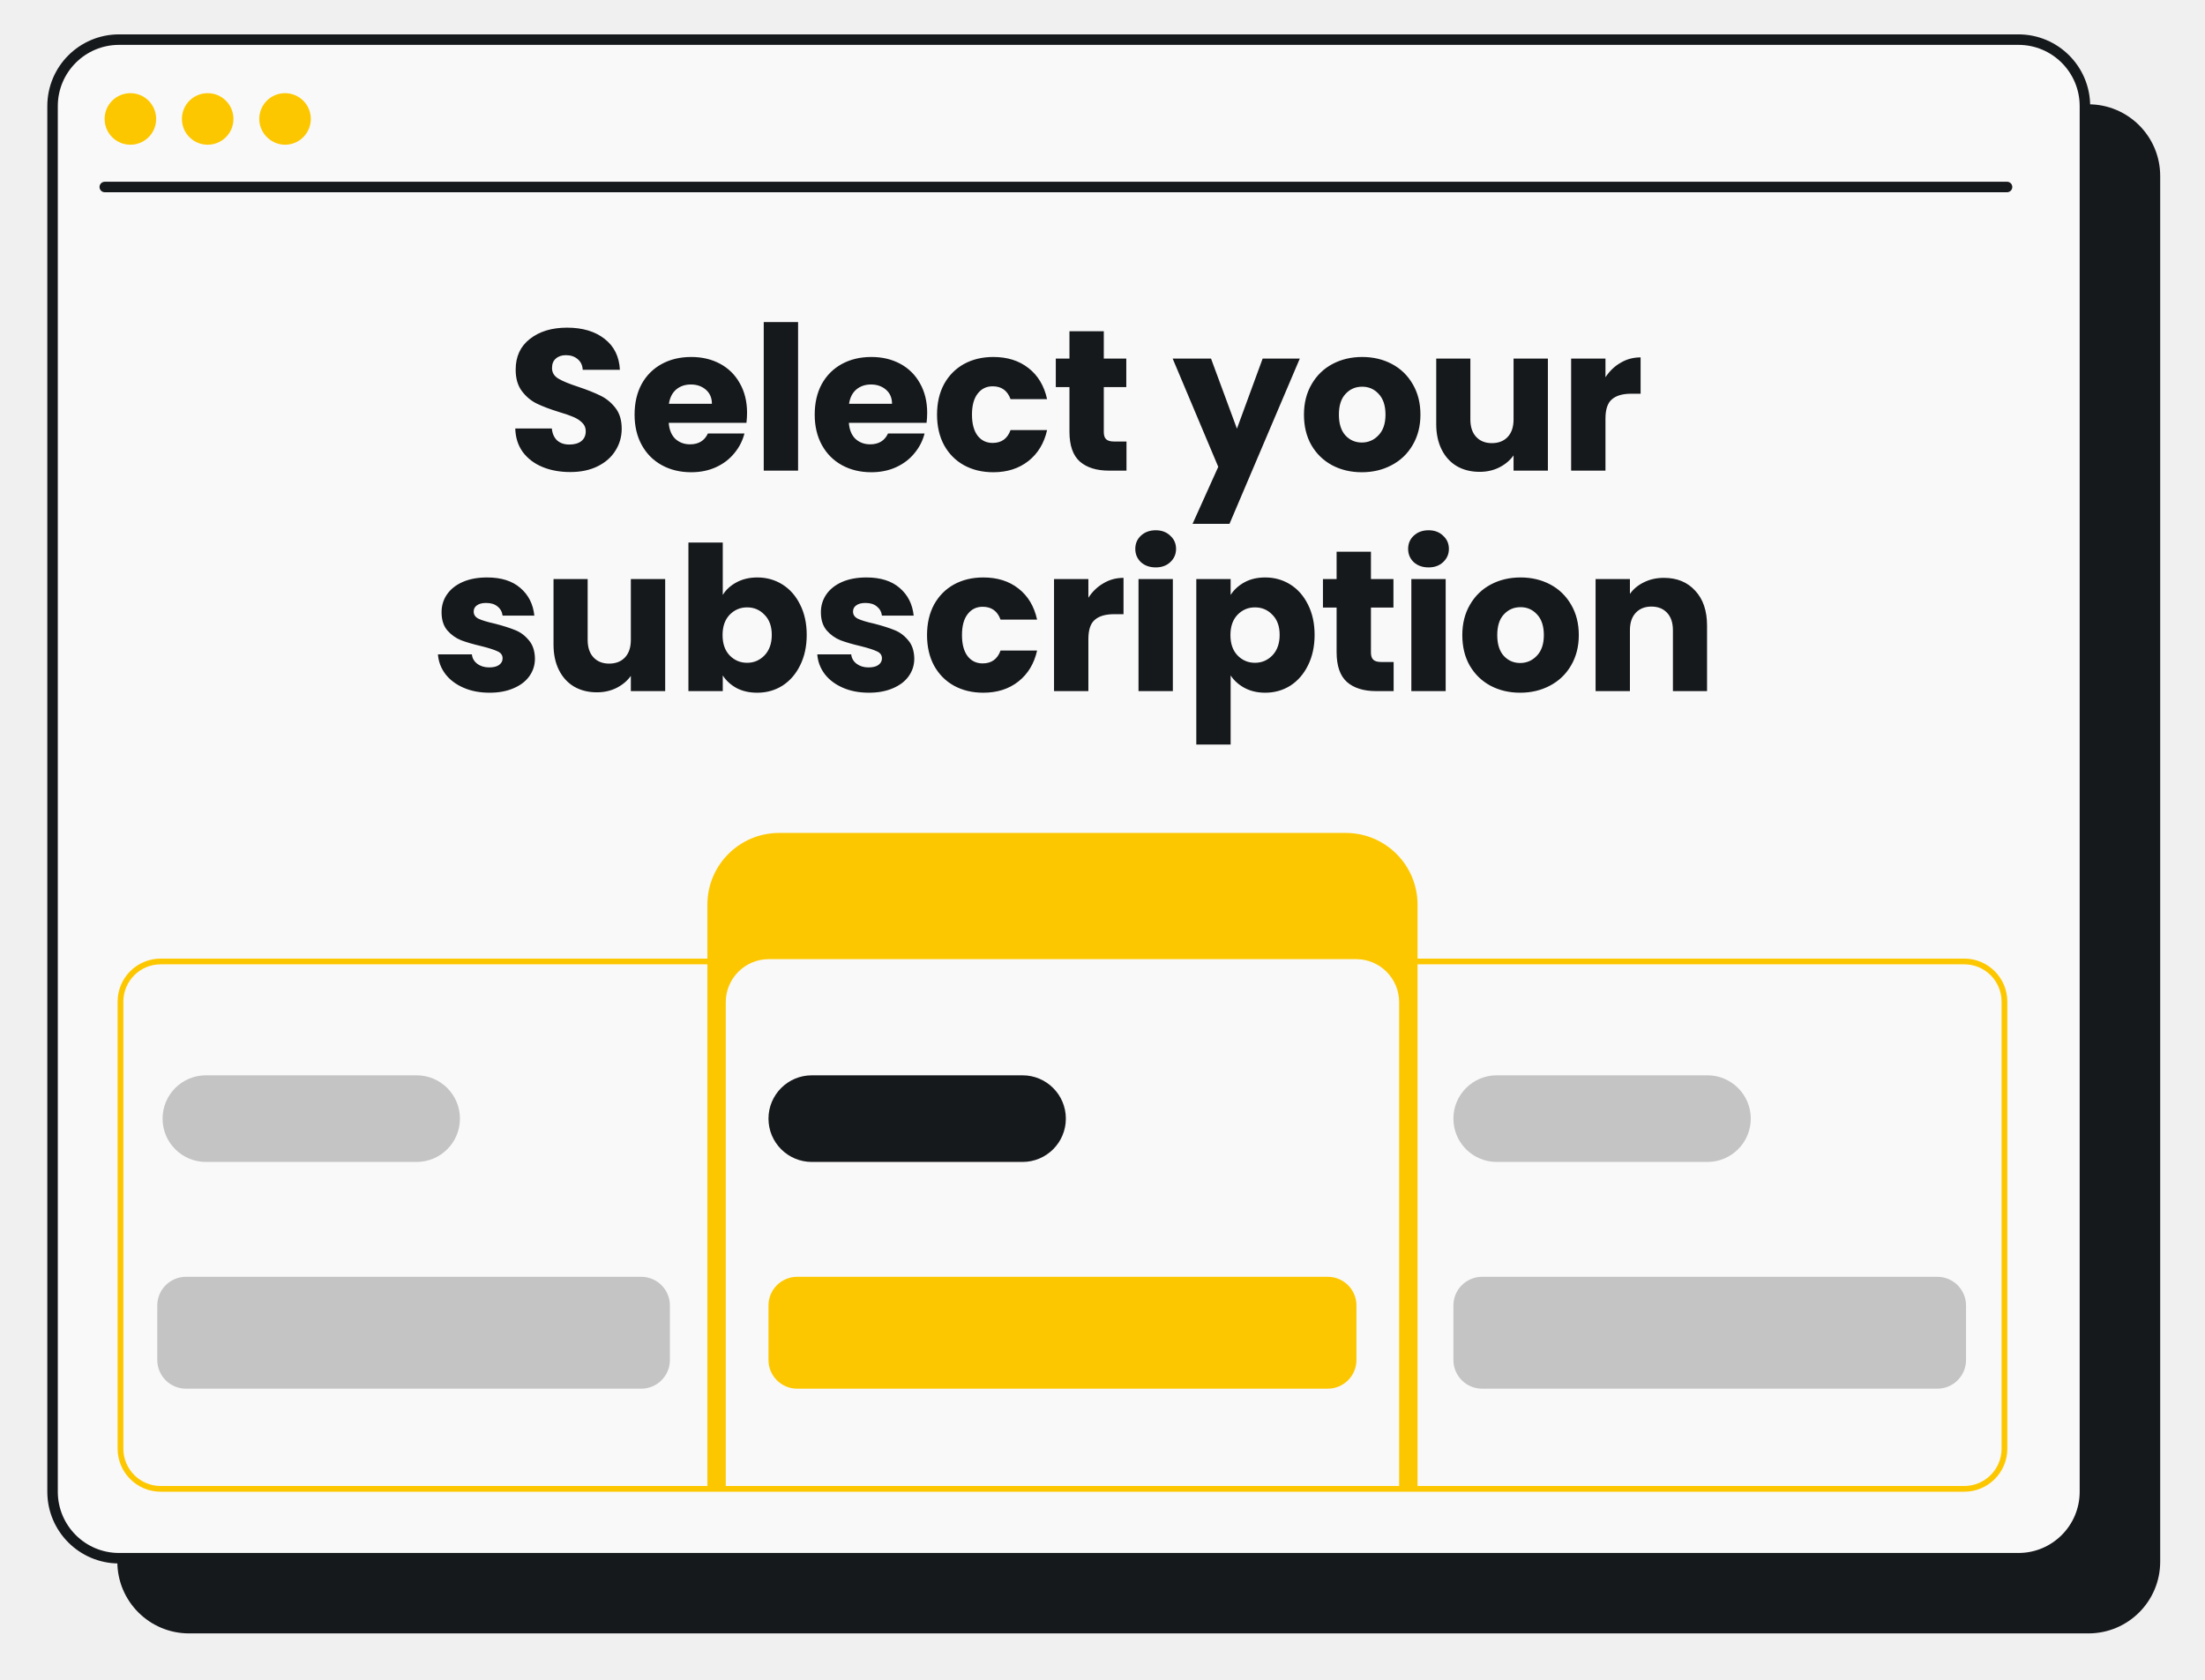
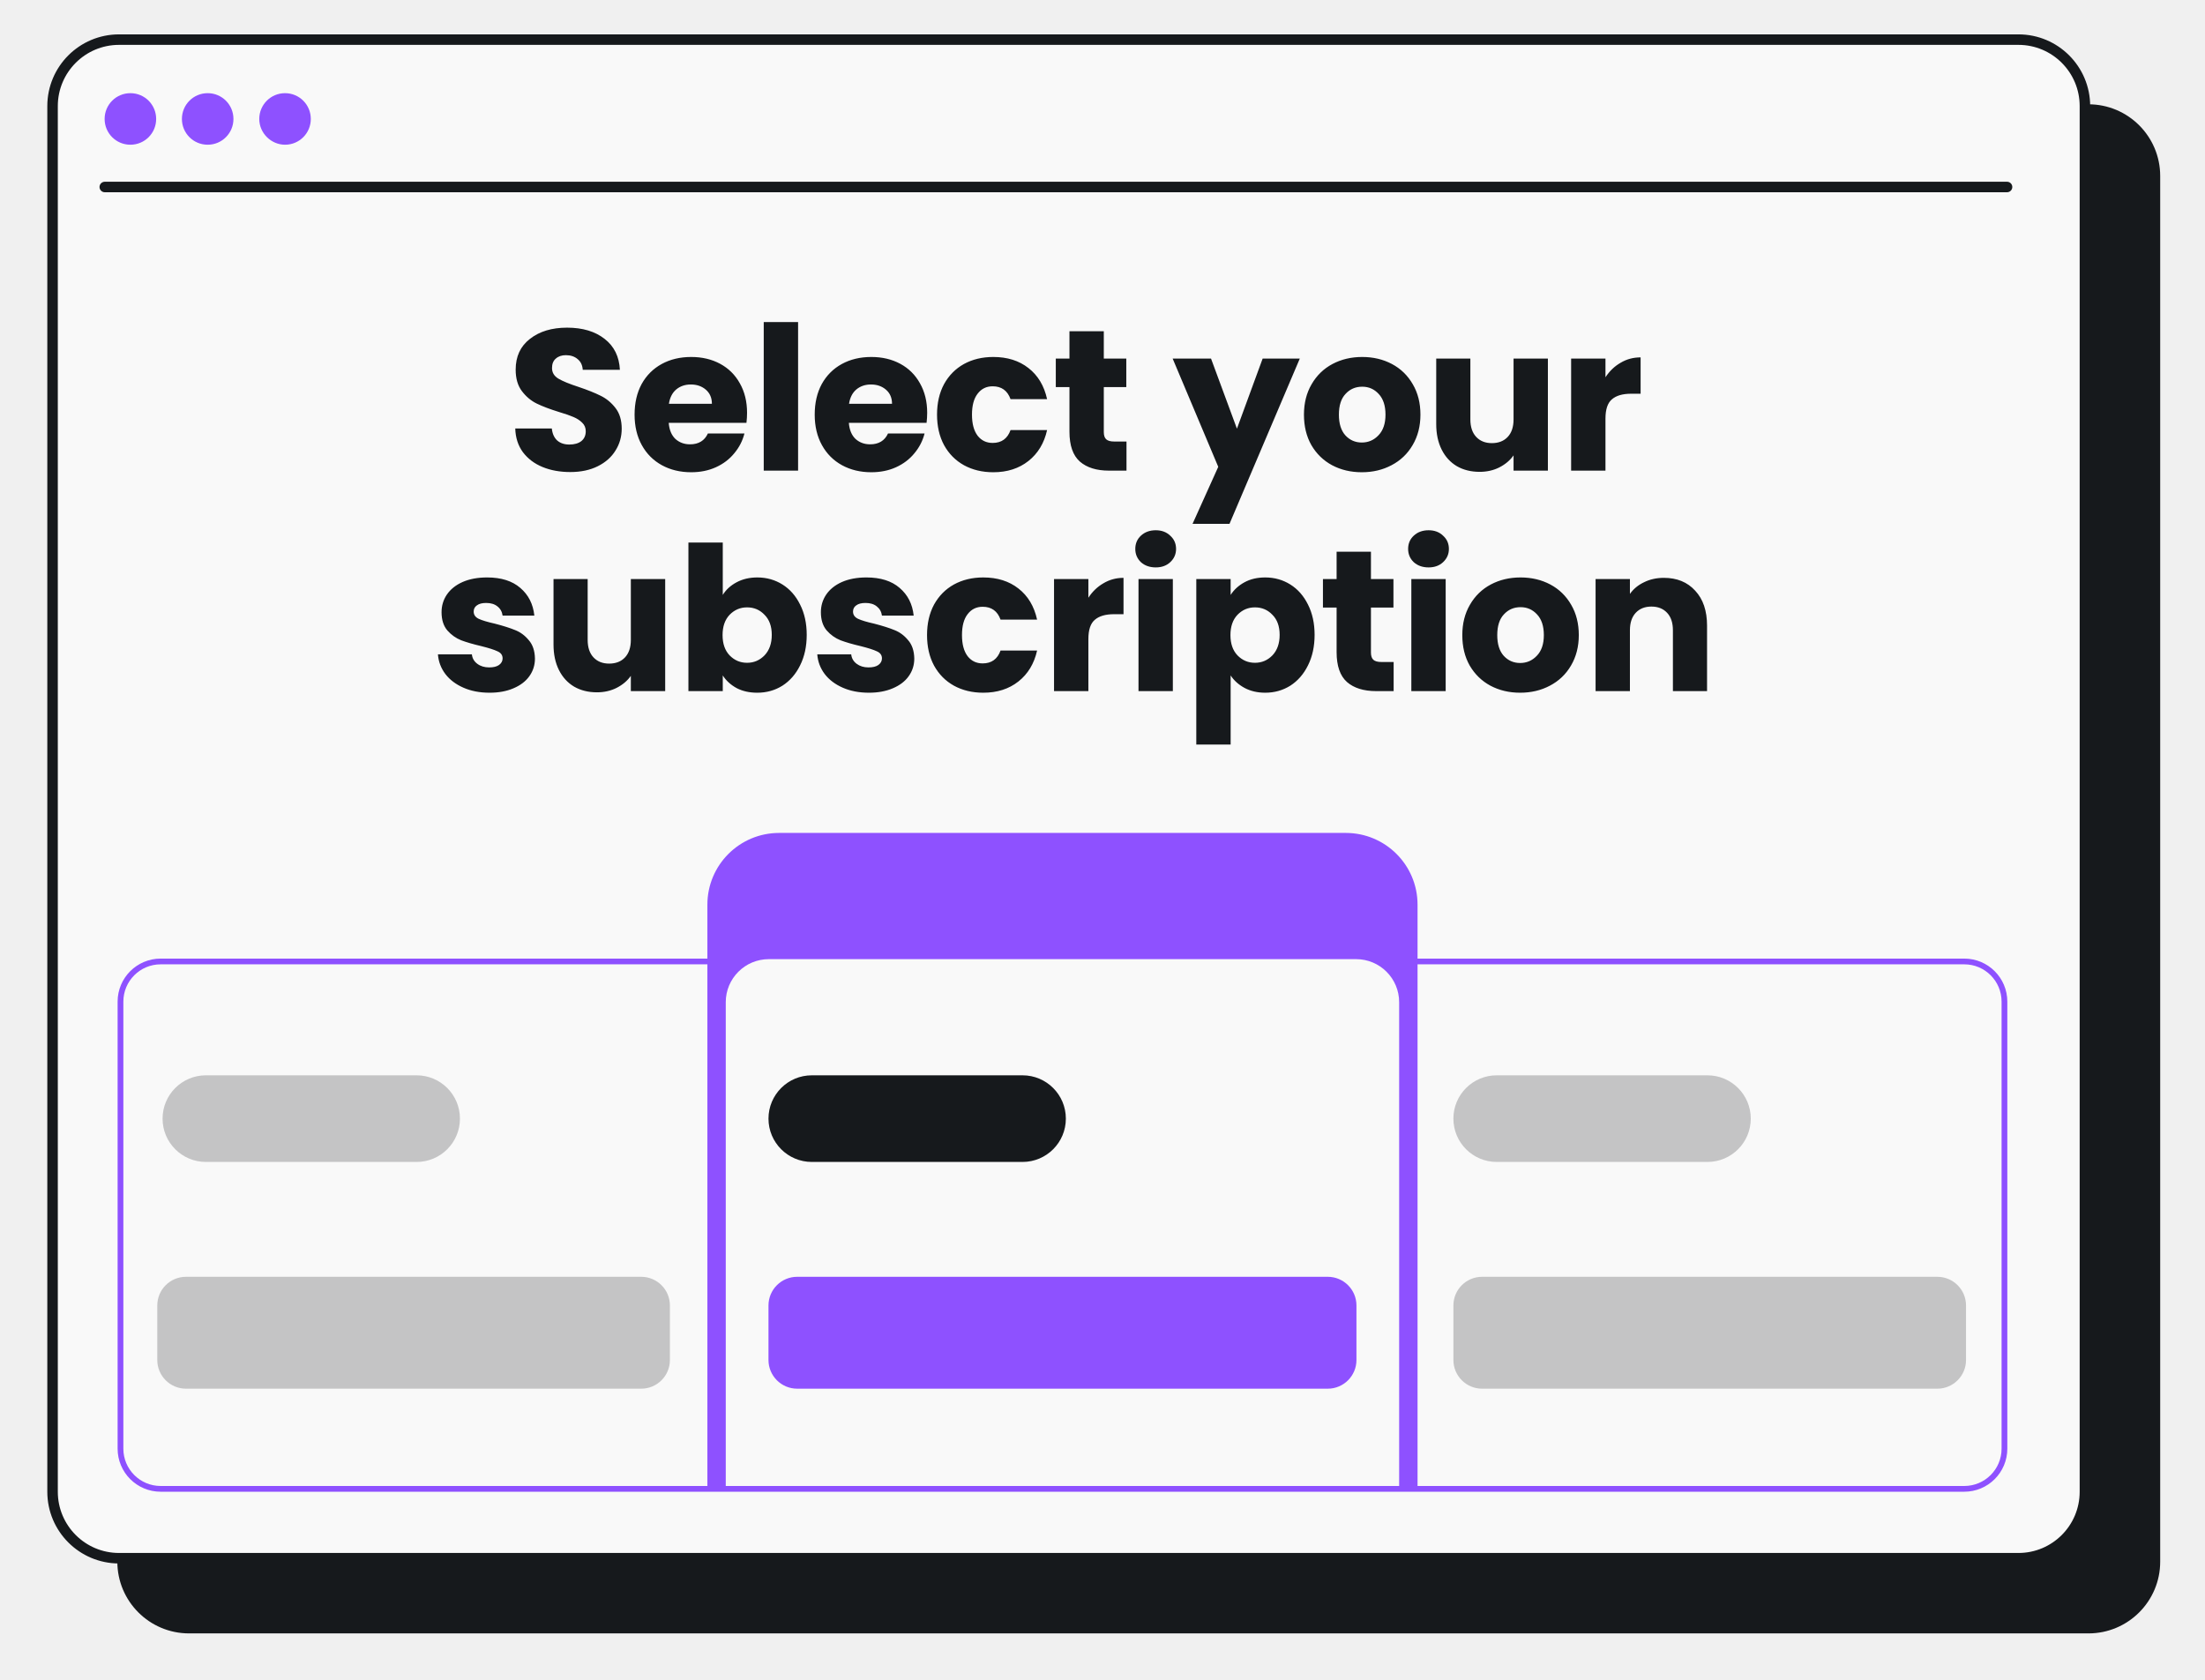
<svg xmlns="http://www.w3.org/2000/svg" width="210" height="160" viewBox="0 0 210 160" fill="none">
  <g clip-path="url(#clip0_3062_1067)">
    <rect x="11.175" y="9.935" width="194.558" height="145.646" rx="6.831" fill="#16191C" />
    <rect x="5.006" y="3.774" width="193.558" height="144.646" rx="6.331" fill="#F9F9F9" stroke="#16191C" />
-     <path d="M12.418 13.785C13.777 13.785 14.873 12.689 14.873 11.33C14.873 9.97 13.777 8.874 12.418 8.874C11.06 8.874 9.964 9.97 9.964 11.33C9.964 12.689 11.06 13.785 12.418 13.785Z" fill="#fdc700" />
-     <path d="M19.779 13.785C21.137 13.785 22.233 12.689 22.233 11.33C22.233 9.97 21.137 8.874 19.779 8.874C18.42 8.874 17.325 9.97 17.325 11.33C17.325 12.689 18.42 13.785 19.779 13.785Z" fill="#fdc700" />
-     <path d="M27.146 13.785C28.505 13.785 29.6 12.689 29.6 11.33C29.6 9.97 28.505 8.874 27.146 8.874C25.787 8.874 24.692 9.97 24.692 11.33C24.692 12.689 25.831 13.785 27.146 13.785Z" fill="#fdc700" />
+     <path d="M12.418 13.785C13.777 13.785 14.873 12.689 14.873 11.33C14.873 9.97 13.777 8.874 12.418 8.874C11.06 8.874 9.964 9.97 9.964 11.33C9.964 12.689 11.06 13.785 12.418 13.785Z" fill="#8e51ff" />
+     <path d="M19.779 13.785C21.137 13.785 22.233 12.689 22.233 11.33C22.233 9.97 21.137 8.874 19.779 8.874C18.42 8.874 17.325 9.97 17.325 11.33C17.325 12.689 18.42 13.785 19.779 13.785Z" fill="#8e51ff" />
+     <path d="M27.146 13.785C28.505 13.785 29.6 12.689 29.6 11.33C29.6 9.97 28.505 8.874 27.146 8.874C25.787 8.874 24.692 9.97 24.692 11.33C24.692 12.689 25.831 13.785 27.146 13.785Z" fill="#8e51ff" />
    <path d="M54.314 44.962C53.332 44.962 52.452 44.803 51.674 44.484C50.896 44.165 50.271 43.693 49.799 43.069C49.34 42.444 49.098 41.691 49.072 40.811H52.554C52.605 41.309 52.777 41.691 53.07 41.959C53.364 42.214 53.746 42.342 54.218 42.342C54.703 42.342 55.085 42.233 55.366 42.017C55.646 41.787 55.786 41.474 55.786 41.079C55.786 40.748 55.672 40.474 55.442 40.257C55.225 40.04 54.951 39.861 54.62 39.721C54.301 39.581 53.842 39.422 53.242 39.243C52.375 38.975 51.668 38.707 51.119 38.44C50.571 38.172 50.099 37.776 49.704 37.254C49.309 36.731 49.111 36.049 49.111 35.207C49.111 33.957 49.563 32.982 50.469 32.28C51.374 31.566 52.554 31.209 54.008 31.209C55.487 31.209 56.679 31.566 57.584 32.28C58.49 32.982 58.974 33.964 59.038 35.226H55.499C55.474 34.792 55.315 34.455 55.021 34.212C54.728 33.957 54.352 33.83 53.893 33.83C53.498 33.83 53.179 33.938 52.936 34.155C52.694 34.359 52.573 34.659 52.573 35.054C52.573 35.487 52.777 35.825 53.185 36.068C53.593 36.31 54.231 36.571 55.098 36.852C55.965 37.145 56.666 37.426 57.202 37.694C57.75 37.961 58.222 38.35 58.617 38.86C59.013 39.37 59.21 40.027 59.21 40.831C59.21 41.596 59.013 42.291 58.617 42.916C58.235 43.54 57.674 44.038 56.934 44.407C56.194 44.777 55.321 44.962 54.314 44.962ZM71.148 39.319C71.148 39.626 71.129 39.944 71.091 40.276H63.688C63.739 40.939 63.95 41.449 64.319 41.806C64.702 42.15 65.167 42.322 65.716 42.322C66.532 42.322 67.099 41.978 67.418 41.29H70.899C70.721 41.991 70.396 42.622 69.924 43.183C69.465 43.744 68.885 44.184 68.183 44.503C67.482 44.822 66.698 44.981 65.83 44.981C64.785 44.981 63.854 44.758 63.038 44.312C62.222 43.865 61.584 43.228 61.125 42.399C60.666 41.57 60.436 40.601 60.436 39.492C60.436 38.382 60.659 37.413 61.106 36.584C61.565 35.755 62.202 35.118 63.019 34.671C63.835 34.225 64.772 34.002 65.83 34.002C66.863 34.002 67.781 34.219 68.585 34.652C69.388 35.086 70.013 35.704 70.459 36.508C70.918 37.311 71.148 38.248 71.148 39.319ZM67.8 38.459C67.8 37.898 67.609 37.451 67.227 37.12C66.844 36.788 66.366 36.622 65.792 36.622C65.244 36.622 64.778 36.782 64.396 37.101C64.026 37.419 63.796 37.872 63.707 38.459H67.8ZM76.008 30.674V44.828H72.737V30.674H76.008ZM88.303 39.319C88.303 39.626 88.284 39.944 88.245 40.276H80.843C80.894 40.939 81.104 41.449 81.474 41.806C81.857 42.15 82.322 42.322 82.87 42.322C83.686 42.322 84.254 41.978 84.573 41.29H88.054C87.876 41.991 87.55 42.622 87.079 43.183C86.62 43.744 86.039 44.184 85.338 44.503C84.637 44.822 83.852 44.981 82.985 44.981C81.939 44.981 81.009 44.758 80.192 44.312C79.376 43.865 78.739 43.228 78.28 42.399C77.821 41.57 77.591 40.601 77.591 39.492C77.591 38.382 77.814 37.413 78.261 36.584C78.72 35.755 79.357 35.118 80.173 34.671C80.99 34.225 81.927 34.002 82.985 34.002C84.018 34.002 84.936 34.219 85.74 34.652C86.543 35.086 87.168 35.704 87.614 36.508C88.073 37.311 88.303 38.248 88.303 39.319ZM84.955 38.459C84.955 37.898 84.764 37.451 84.382 37.12C83.999 36.788 83.521 36.622 82.947 36.622C82.399 36.622 81.933 36.782 81.551 37.101C81.181 37.419 80.951 37.872 80.862 38.459H84.955ZM89.241 39.492C89.241 38.382 89.465 37.413 89.911 36.584C90.37 35.755 91.001 35.118 91.805 34.671C92.621 34.225 93.552 34.002 94.597 34.002C95.936 34.002 97.052 34.353 97.945 35.054C98.85 35.755 99.443 36.744 99.723 38.019H96.242C95.949 37.203 95.381 36.795 94.54 36.795C93.94 36.795 93.462 37.031 93.105 37.502C92.748 37.961 92.57 38.624 92.57 39.492C92.57 40.359 92.748 41.028 93.105 41.5C93.462 41.959 93.94 42.189 94.54 42.189C95.381 42.189 95.949 41.781 96.242 40.965H99.723C99.443 42.214 98.85 43.196 97.945 43.91C97.039 44.624 95.923 44.981 94.597 44.981C93.552 44.981 92.621 44.758 91.805 44.312C91.001 43.865 90.37 43.228 89.911 42.399C89.465 41.57 89.241 40.601 89.241 39.492ZM107.285 42.055V44.828H105.621C104.435 44.828 103.511 44.541 102.848 43.968C102.184 43.381 101.853 42.431 101.853 41.117V36.871H100.552V34.155H101.853V31.553H105.124V34.155H107.266V36.871H105.124V41.156C105.124 41.474 105.2 41.704 105.353 41.844C105.506 41.985 105.761 42.055 106.118 42.055H107.285ZM123.79 34.155L117.095 49.897H113.576L116.024 44.465L111.682 34.155H115.336L117.803 40.831L120.252 34.155H123.79ZM129.695 44.981C128.649 44.981 127.706 44.758 126.864 44.312C126.035 43.865 125.378 43.228 124.894 42.399C124.422 41.57 124.186 40.601 124.186 39.492C124.186 38.395 124.428 37.432 124.913 36.603C125.398 35.762 126.061 35.118 126.902 34.671C127.744 34.225 128.688 34.002 129.733 34.002C130.779 34.002 131.722 34.225 132.564 34.671C133.406 35.118 134.069 35.762 134.553 36.603C135.038 37.432 135.28 38.395 135.28 39.492C135.28 40.588 135.032 41.557 134.534 42.399C134.05 43.228 133.38 43.865 132.526 44.312C131.684 44.758 130.741 44.981 129.695 44.981ZM129.695 42.15C130.32 42.15 130.849 41.921 131.283 41.462C131.729 41.003 131.952 40.346 131.952 39.492C131.952 38.637 131.735 37.98 131.302 37.521C130.881 37.062 130.358 36.833 129.733 36.833C129.096 36.833 128.566 37.062 128.146 37.521C127.725 37.968 127.514 38.624 127.514 39.492C127.514 40.346 127.718 41.003 128.126 41.462C128.547 41.921 129.07 42.15 129.695 42.15ZM147.418 34.155V44.828H144.148V43.375C143.816 43.846 143.363 44.229 142.789 44.522C142.228 44.803 141.604 44.943 140.915 44.943C140.099 44.943 139.378 44.764 138.753 44.407C138.129 44.038 137.644 43.508 137.3 42.82C136.955 42.131 136.783 41.322 136.783 40.391V34.155H140.035V39.951C140.035 40.665 140.22 41.219 140.59 41.615C140.96 42.01 141.457 42.208 142.082 42.208C142.719 42.208 143.223 42.01 143.593 41.615C143.963 41.219 144.148 40.665 144.148 39.951V34.155H147.418ZM152.902 35.934C153.285 35.347 153.763 34.888 154.337 34.557C154.911 34.212 155.548 34.04 156.249 34.04V37.502H155.35C154.534 37.502 153.922 37.681 153.514 38.038C153.106 38.382 152.902 38.994 152.902 39.874V44.828H149.631V34.155H152.902V35.934ZM46.624 65.981C45.693 65.981 44.864 65.822 44.138 65.503C43.411 65.184 42.837 64.751 42.416 64.202C41.995 63.641 41.759 63.017 41.708 62.328H44.941C44.979 62.698 45.151 62.997 45.457 63.227C45.763 63.456 46.14 63.571 46.586 63.571C46.994 63.571 47.306 63.495 47.523 63.342C47.753 63.176 47.867 62.965 47.867 62.711C47.867 62.404 47.708 62.181 47.389 62.041C47.071 61.888 46.554 61.722 45.84 61.544C45.075 61.365 44.437 61.18 43.927 60.989C43.417 60.785 42.977 60.472 42.607 60.052C42.237 59.618 42.053 59.038 42.053 58.311C42.053 57.699 42.218 57.144 42.55 56.647C42.894 56.137 43.392 55.735 44.042 55.442C44.705 55.148 45.489 55.002 46.395 55.002C47.734 55.002 48.786 55.334 49.551 55.997C50.329 56.66 50.775 57.539 50.89 58.636H47.867C47.816 58.266 47.651 57.973 47.37 57.756C47.102 57.539 46.745 57.431 46.299 57.431C45.916 57.431 45.623 57.508 45.419 57.661C45.215 57.801 45.113 57.999 45.113 58.254C45.113 58.56 45.273 58.789 45.591 58.942C45.923 59.095 46.433 59.248 47.121 59.401C47.912 59.605 48.556 59.809 49.053 60.013C49.551 60.205 49.984 60.523 50.354 60.97C50.737 61.403 50.934 61.99 50.947 62.73C50.947 63.354 50.769 63.916 50.411 64.413C50.067 64.897 49.563 65.28 48.9 65.561C48.25 65.841 47.491 65.981 46.624 65.981ZM63.351 55.155V65.828H60.08V64.375C59.749 64.846 59.296 65.229 58.722 65.522C58.161 65.803 57.536 65.943 56.848 65.943C56.031 65.943 55.311 65.764 54.686 65.407C54.061 65.038 53.577 64.508 53.232 63.82C52.888 63.131 52.716 62.322 52.716 61.391V55.155H55.968V60.951C55.968 61.665 56.153 62.219 56.522 62.615C56.892 63.01 57.389 63.208 58.014 63.208C58.652 63.208 59.156 63.01 59.526 62.615C59.895 62.219 60.08 61.665 60.08 60.951V55.155H63.351ZM68.835 56.666C69.141 56.169 69.581 55.767 70.155 55.461C70.728 55.155 71.385 55.002 72.125 55.002C73.005 55.002 73.802 55.225 74.516 55.671C75.23 56.118 75.791 56.755 76.199 57.584C76.62 58.413 76.83 59.376 76.83 60.472C76.83 61.569 76.62 62.538 76.199 63.38C75.791 64.209 75.23 64.853 74.516 65.312C73.802 65.758 73.005 65.981 72.125 65.981C71.372 65.981 70.716 65.835 70.155 65.541C69.594 65.235 69.154 64.834 68.835 64.336V65.828H65.564V51.674H68.835V56.666ZM73.502 60.472C73.502 59.656 73.272 59.019 72.813 58.56C72.367 58.088 71.812 57.852 71.149 57.852C70.499 57.852 69.944 58.088 69.485 58.56C69.039 59.032 68.816 59.675 68.816 60.492C68.816 61.308 69.039 61.952 69.485 62.423C69.944 62.895 70.499 63.131 71.149 63.131C71.8 63.131 72.354 62.895 72.813 62.423C73.272 61.939 73.502 61.289 73.502 60.472ZM82.752 65.981C81.821 65.981 80.992 65.822 80.265 65.503C79.538 65.184 78.964 64.751 78.543 64.202C78.123 63.641 77.887 63.017 77.836 62.328H81.068C81.107 62.698 81.279 62.997 81.585 63.227C81.891 63.456 82.267 63.571 82.713 63.571C83.121 63.571 83.434 63.495 83.651 63.342C83.88 63.176 83.995 62.965 83.995 62.711C83.995 62.404 83.835 62.181 83.517 62.041C83.198 61.888 82.681 61.722 81.967 61.544C81.202 61.365 80.565 61.18 80.055 60.989C79.544 60.785 79.105 60.472 78.735 60.052C78.365 59.618 78.18 59.038 78.18 58.311C78.18 57.699 78.346 57.144 78.677 56.647C79.022 56.137 79.519 55.735 80.169 55.442C80.832 55.148 81.617 55.002 82.522 55.002C83.861 55.002 84.913 55.334 85.678 55.997C86.456 56.66 86.902 57.539 87.017 58.636H83.995C83.944 58.266 83.778 57.973 83.498 57.756C83.23 57.539 82.873 57.431 82.426 57.431C82.044 57.431 81.751 57.508 81.547 57.661C81.343 57.801 81.24 57.999 81.24 58.254C81.24 58.56 81.4 58.789 81.719 58.942C82.05 59.095 82.56 59.248 83.249 59.401C84.04 59.605 84.683 59.809 85.181 60.013C85.678 60.205 86.112 60.523 86.482 60.97C86.864 61.403 87.062 61.99 87.075 62.73C87.075 63.354 86.896 63.916 86.539 64.413C86.195 64.897 85.691 65.28 85.028 65.561C84.377 65.841 83.619 65.981 82.752 65.981ZM88.289 60.492C88.289 59.382 88.512 58.413 88.958 57.584C89.417 56.755 90.048 56.118 90.852 55.671C91.668 55.225 92.599 55.002 93.644 55.002C94.983 55.002 96.099 55.353 96.992 56.054C97.897 56.755 98.49 57.744 98.771 59.019H95.29C94.996 58.203 94.429 57.795 93.587 57.795C92.988 57.795 92.51 58.031 92.153 58.502C91.796 58.961 91.617 59.624 91.617 60.492C91.617 61.359 91.796 62.028 92.153 62.5C92.51 62.959 92.988 63.189 93.587 63.189C94.429 63.189 94.996 62.781 95.29 61.965H98.771C98.49 63.214 97.897 64.196 96.992 64.91C96.087 65.624 94.971 65.981 93.644 65.981C92.599 65.981 91.668 65.758 90.852 65.312C90.048 64.865 89.417 64.228 88.958 63.399C88.512 62.57 88.289 61.601 88.289 60.492ZM103.655 56.934C104.037 56.347 104.515 55.888 105.089 55.557C105.663 55.212 106.301 55.04 107.002 55.04V58.502H106.103C105.287 58.502 104.675 58.681 104.267 59.038C103.859 59.382 103.655 59.994 103.655 60.874V65.828H100.384V55.155H103.655V56.934ZM110.074 54.045C109.5 54.045 109.028 53.88 108.658 53.548C108.301 53.204 108.123 52.783 108.123 52.286C108.123 51.776 108.301 51.355 108.658 51.023C109.028 50.679 109.5 50.507 110.074 50.507C110.635 50.507 111.094 50.679 111.451 51.023C111.821 51.355 112.006 51.776 112.006 52.286C112.006 52.783 111.821 53.204 111.451 53.548C111.094 53.88 110.635 54.045 110.074 54.045ZM111.7 55.155V65.828H108.429V55.155H111.7ZM117.204 56.666C117.523 56.169 117.963 55.767 118.524 55.461C119.085 55.155 119.742 55.002 120.494 55.002C121.374 55.002 122.171 55.225 122.885 55.671C123.599 56.118 124.16 56.755 124.569 57.584C124.989 58.413 125.2 59.376 125.2 60.472C125.2 61.569 124.989 62.538 124.569 63.38C124.16 64.209 123.599 64.853 122.885 65.312C122.171 65.758 121.374 65.981 120.494 65.981C119.755 65.981 119.098 65.828 118.524 65.522C117.963 65.216 117.523 64.821 117.204 64.336V70.916H113.933V55.155H117.204V56.666ZM121.871 60.472C121.871 59.656 121.642 59.019 121.183 58.56C120.737 58.088 120.182 57.852 119.519 57.852C118.868 57.852 118.314 58.088 117.855 58.56C117.408 59.032 117.185 59.675 117.185 60.492C117.185 61.308 117.408 61.952 117.855 62.423C118.314 62.895 118.868 63.131 119.519 63.131C120.169 63.131 120.724 62.895 121.183 62.423C121.642 61.939 121.871 61.289 121.871 60.472ZM132.728 63.055V65.828H131.064C129.878 65.828 128.953 65.541 128.29 64.968C127.627 64.381 127.296 63.431 127.296 62.117V57.871H125.995V55.155H127.296V52.553H130.566V55.155H132.709V57.871H130.566V62.156C130.566 62.474 130.643 62.704 130.796 62.844C130.949 62.985 131.204 63.055 131.561 63.055H132.728ZM136.058 54.045C135.484 54.045 135.013 53.88 134.643 53.548C134.286 53.204 134.107 52.783 134.107 52.286C134.107 51.776 134.286 51.355 134.643 51.023C135.013 50.679 135.484 50.507 136.058 50.507C136.619 50.507 137.078 50.679 137.435 51.023C137.805 51.355 137.99 51.776 137.99 52.286C137.99 52.783 137.805 53.204 137.435 53.548C137.078 53.88 136.619 54.045 136.058 54.045ZM137.684 55.155V65.828H134.413V55.155H137.684ZM144.776 65.981C143.731 65.981 142.787 65.758 141.945 65.312C141.117 64.865 140.46 64.228 139.975 63.399C139.503 62.57 139.267 61.601 139.267 60.492C139.267 59.395 139.51 58.432 139.994 57.603C140.479 56.762 141.142 56.118 141.984 55.671C142.825 55.225 143.769 55.002 144.815 55.002C145.86 55.002 146.804 55.225 147.646 55.671C148.487 56.118 149.15 56.762 149.635 57.603C150.119 58.432 150.362 59.395 150.362 60.492C150.362 61.588 150.113 62.557 149.616 63.399C149.131 64.228 148.462 64.865 147.607 65.312C146.766 65.758 145.822 65.981 144.776 65.981ZM144.776 63.15C145.401 63.15 145.93 62.921 146.364 62.462C146.81 62.003 147.033 61.346 147.033 60.492C147.033 59.637 146.817 58.98 146.383 58.521C145.962 58.062 145.439 57.833 144.815 57.833C144.177 57.833 143.648 58.062 143.227 58.521C142.806 58.968 142.596 59.624 142.596 60.492C142.596 61.346 142.8 62.003 143.208 62.462C143.629 62.921 144.151 63.15 144.776 63.15ZM158.464 55.04C159.713 55.04 160.708 55.448 161.448 56.264C162.2 57.068 162.576 58.177 162.576 59.593V65.828H159.325V60.032C159.325 59.318 159.14 58.764 158.77 58.368C158.4 57.973 157.903 57.776 157.278 57.776C156.653 57.776 156.156 57.973 155.786 58.368C155.416 58.764 155.231 59.318 155.231 60.032V65.828H151.96V55.155H155.231V56.57C155.563 56.099 156.009 55.729 156.57 55.461C157.131 55.18 157.762 55.04 158.464 55.04Z" fill="#16191C" />
    <path d="M9.979 17.811H191.147" stroke="#16191C" stroke-linecap="round" />
-     <rect x="11.475" y="91.579" width="179.425" height="50.234" rx="3.826" fill="#F9F9F9" stroke="#fdc700" stroke-width="0.547" />
-     <path d="M67.37 86.169C67.37 82.396 70.428 79.337 74.201 79.337H128.172C131.945 79.337 135.004 82.396 135.004 86.169V141.54H67.37V86.169Z" fill="#fdc700" />
+     <rect x="11.475" y="91.579" width="179.425" height="50.234" rx="3.826" fill="#F9F9F9" stroke="#8e51ff" stroke-width="0.547" />
+     <path d="M67.37 86.169C67.37 82.396 70.428 79.337 74.201 79.337H128.172C131.945 79.337 135.004 82.396 135.004 86.169V141.54H67.37V86.169Z" fill="#8e51ff" />
    <path d="M69.12 95.458C69.12 93.195 70.955 91.359 73.219 91.359H129.155C131.418 91.359 133.253 93.195 133.253 95.458V141.54H69.12V95.458Z" fill="#F9F9F9" />
-     <rect x="73.189" y="121.615" width="55.997" height="10.657" rx="2.733" fill="#fdc700" />
+     <rect x="73.189" y="121.615" width="55.997" height="10.657" rx="2.733" fill="#8e51ff" />
    <rect x="14.979" y="121.615" width="48.822" height="10.657" rx="2.733" fill="#C4C4C5" />
    <rect x="138.419" y="121.615" width="48.822" height="10.657" rx="2.733" fill="#C4C4C5" />
    <rect x="73.189" y="102.424" width="28.321" height="8.251" rx="4.126" fill="#16191C" />
    <rect x="15.483" y="102.424" width="28.321" height="8.251" rx="4.126" fill="#C4C4C5" />
    <rect x="138.419" y="102.424" width="28.321" height="8.251" rx="4.126" fill="#C4C4C5" />
  </g>
  <defs>
    <clipPath id="clip0_3062_1067">
      <rect width="160" height="210" fill="white" transform="translate(0 160) rotate(-90)" />
    </clipPath>
  </defs>
</svg>
